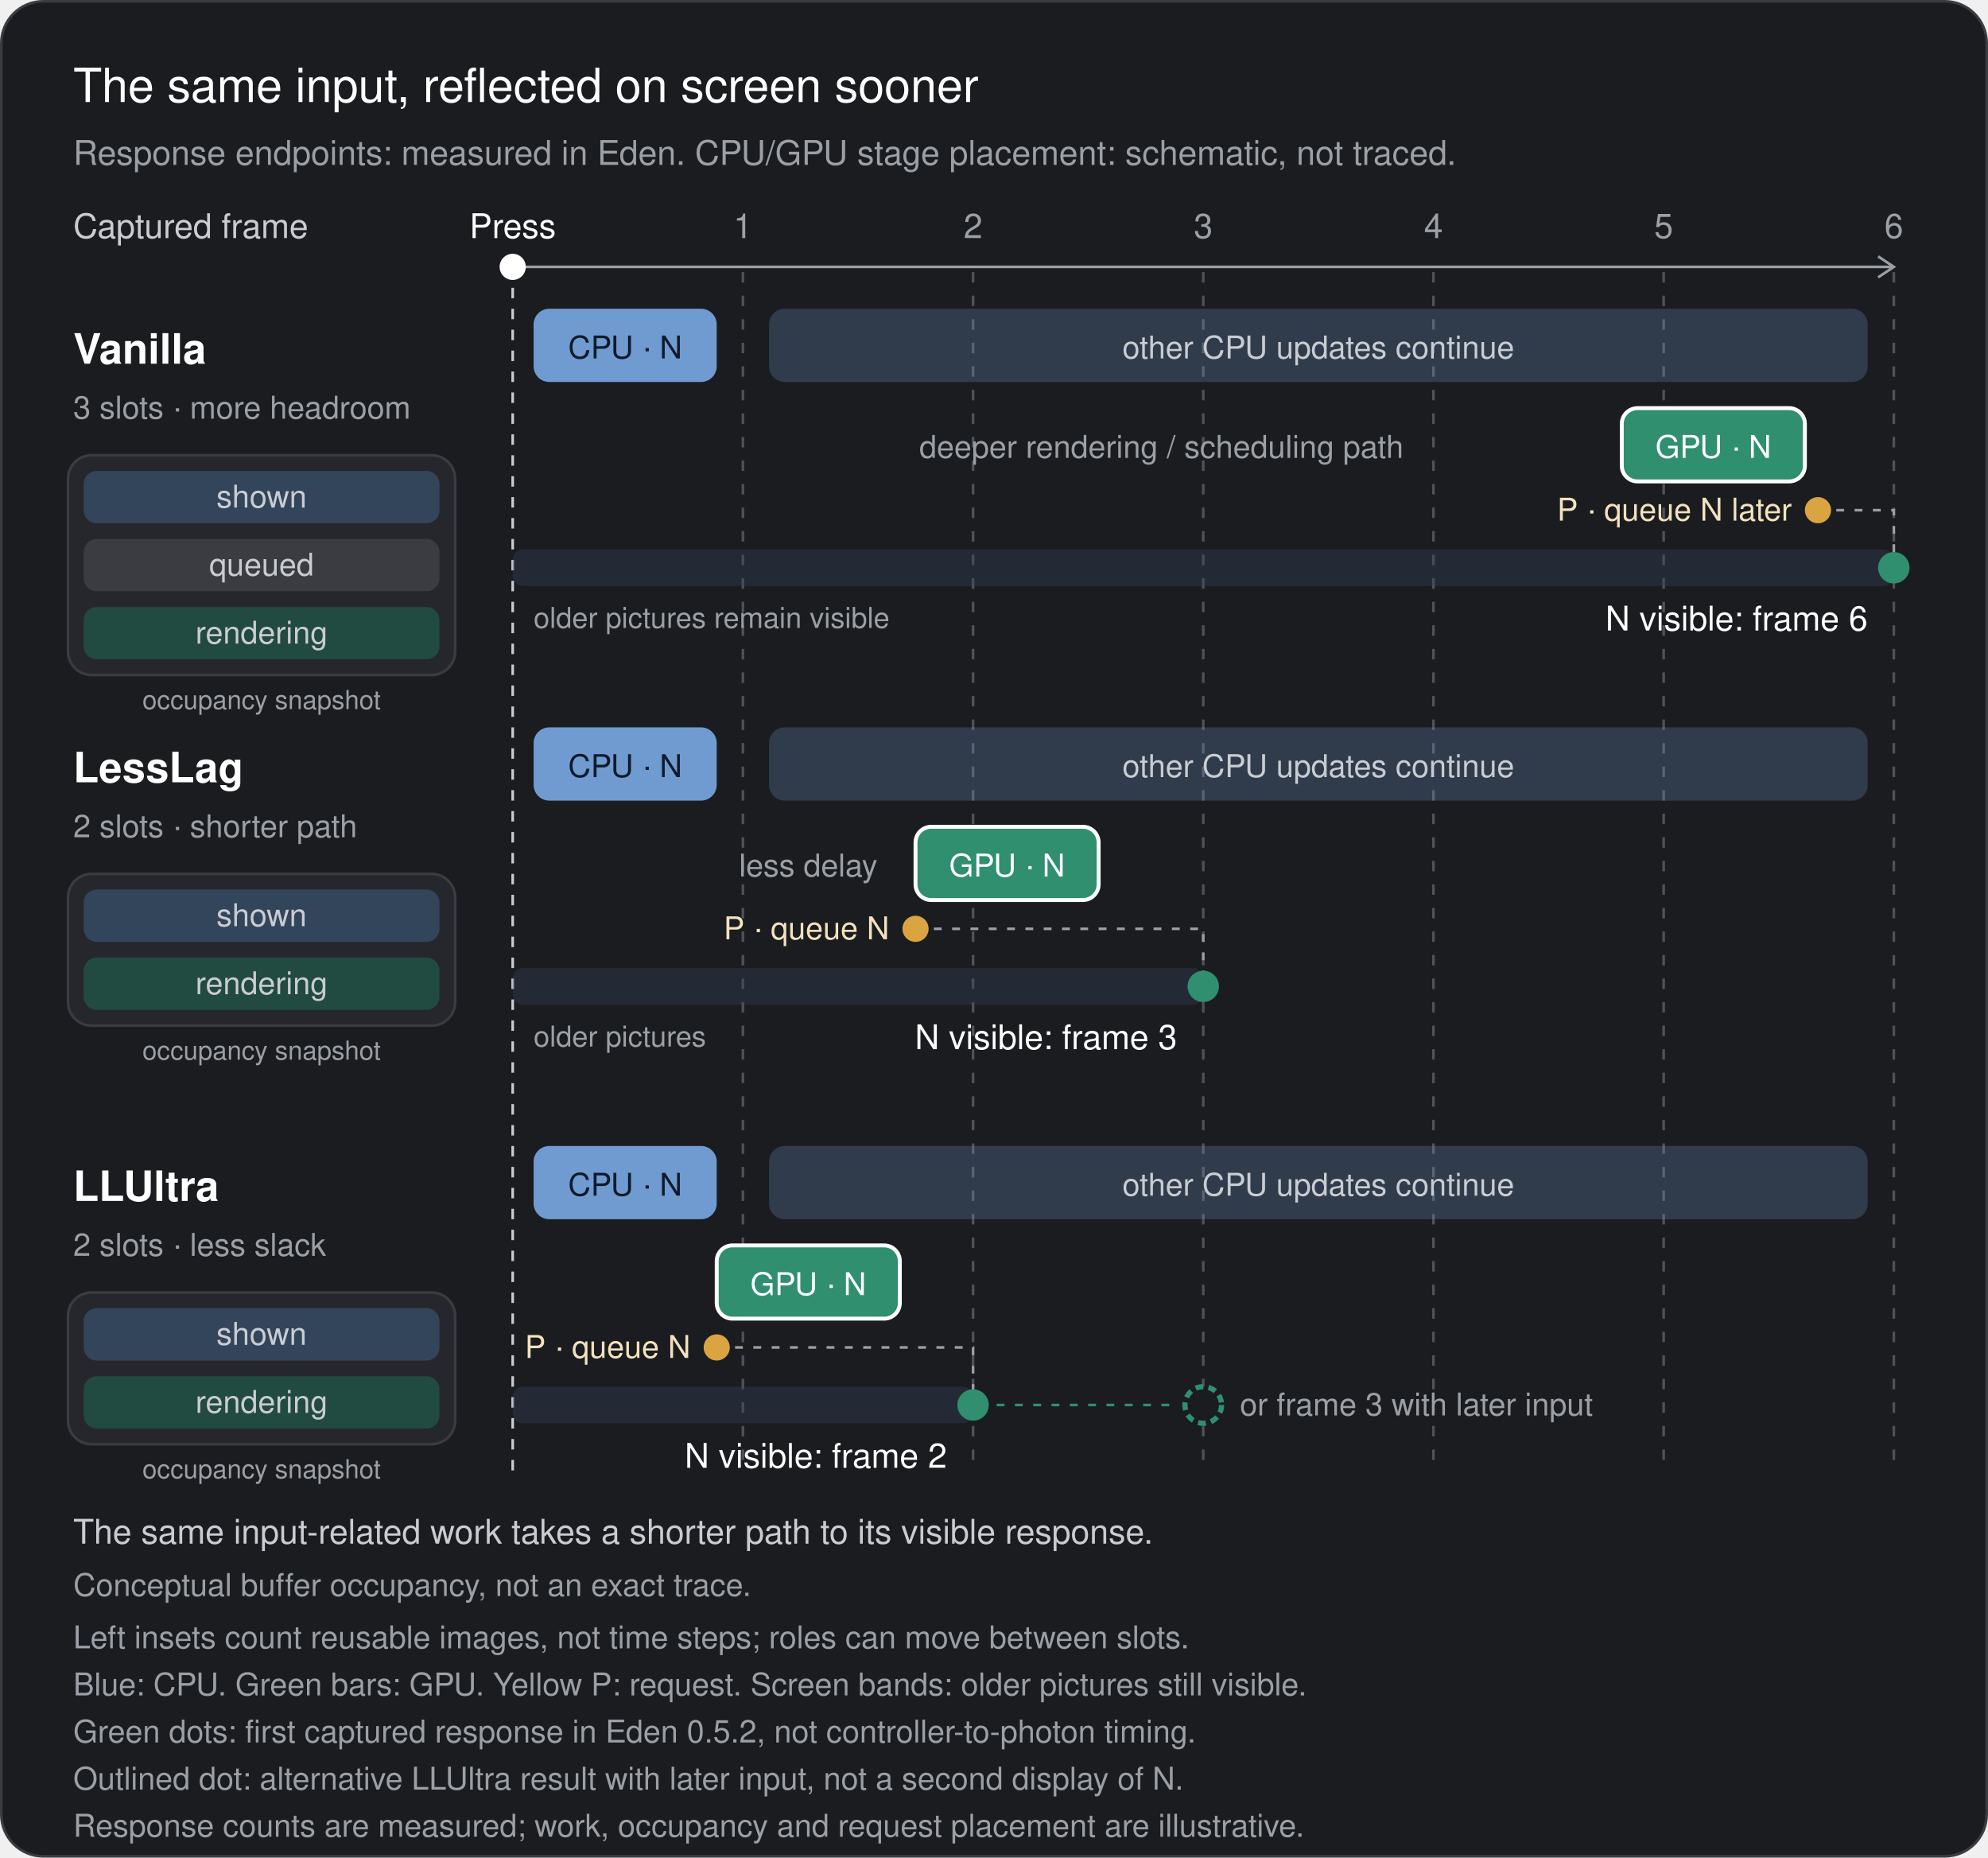
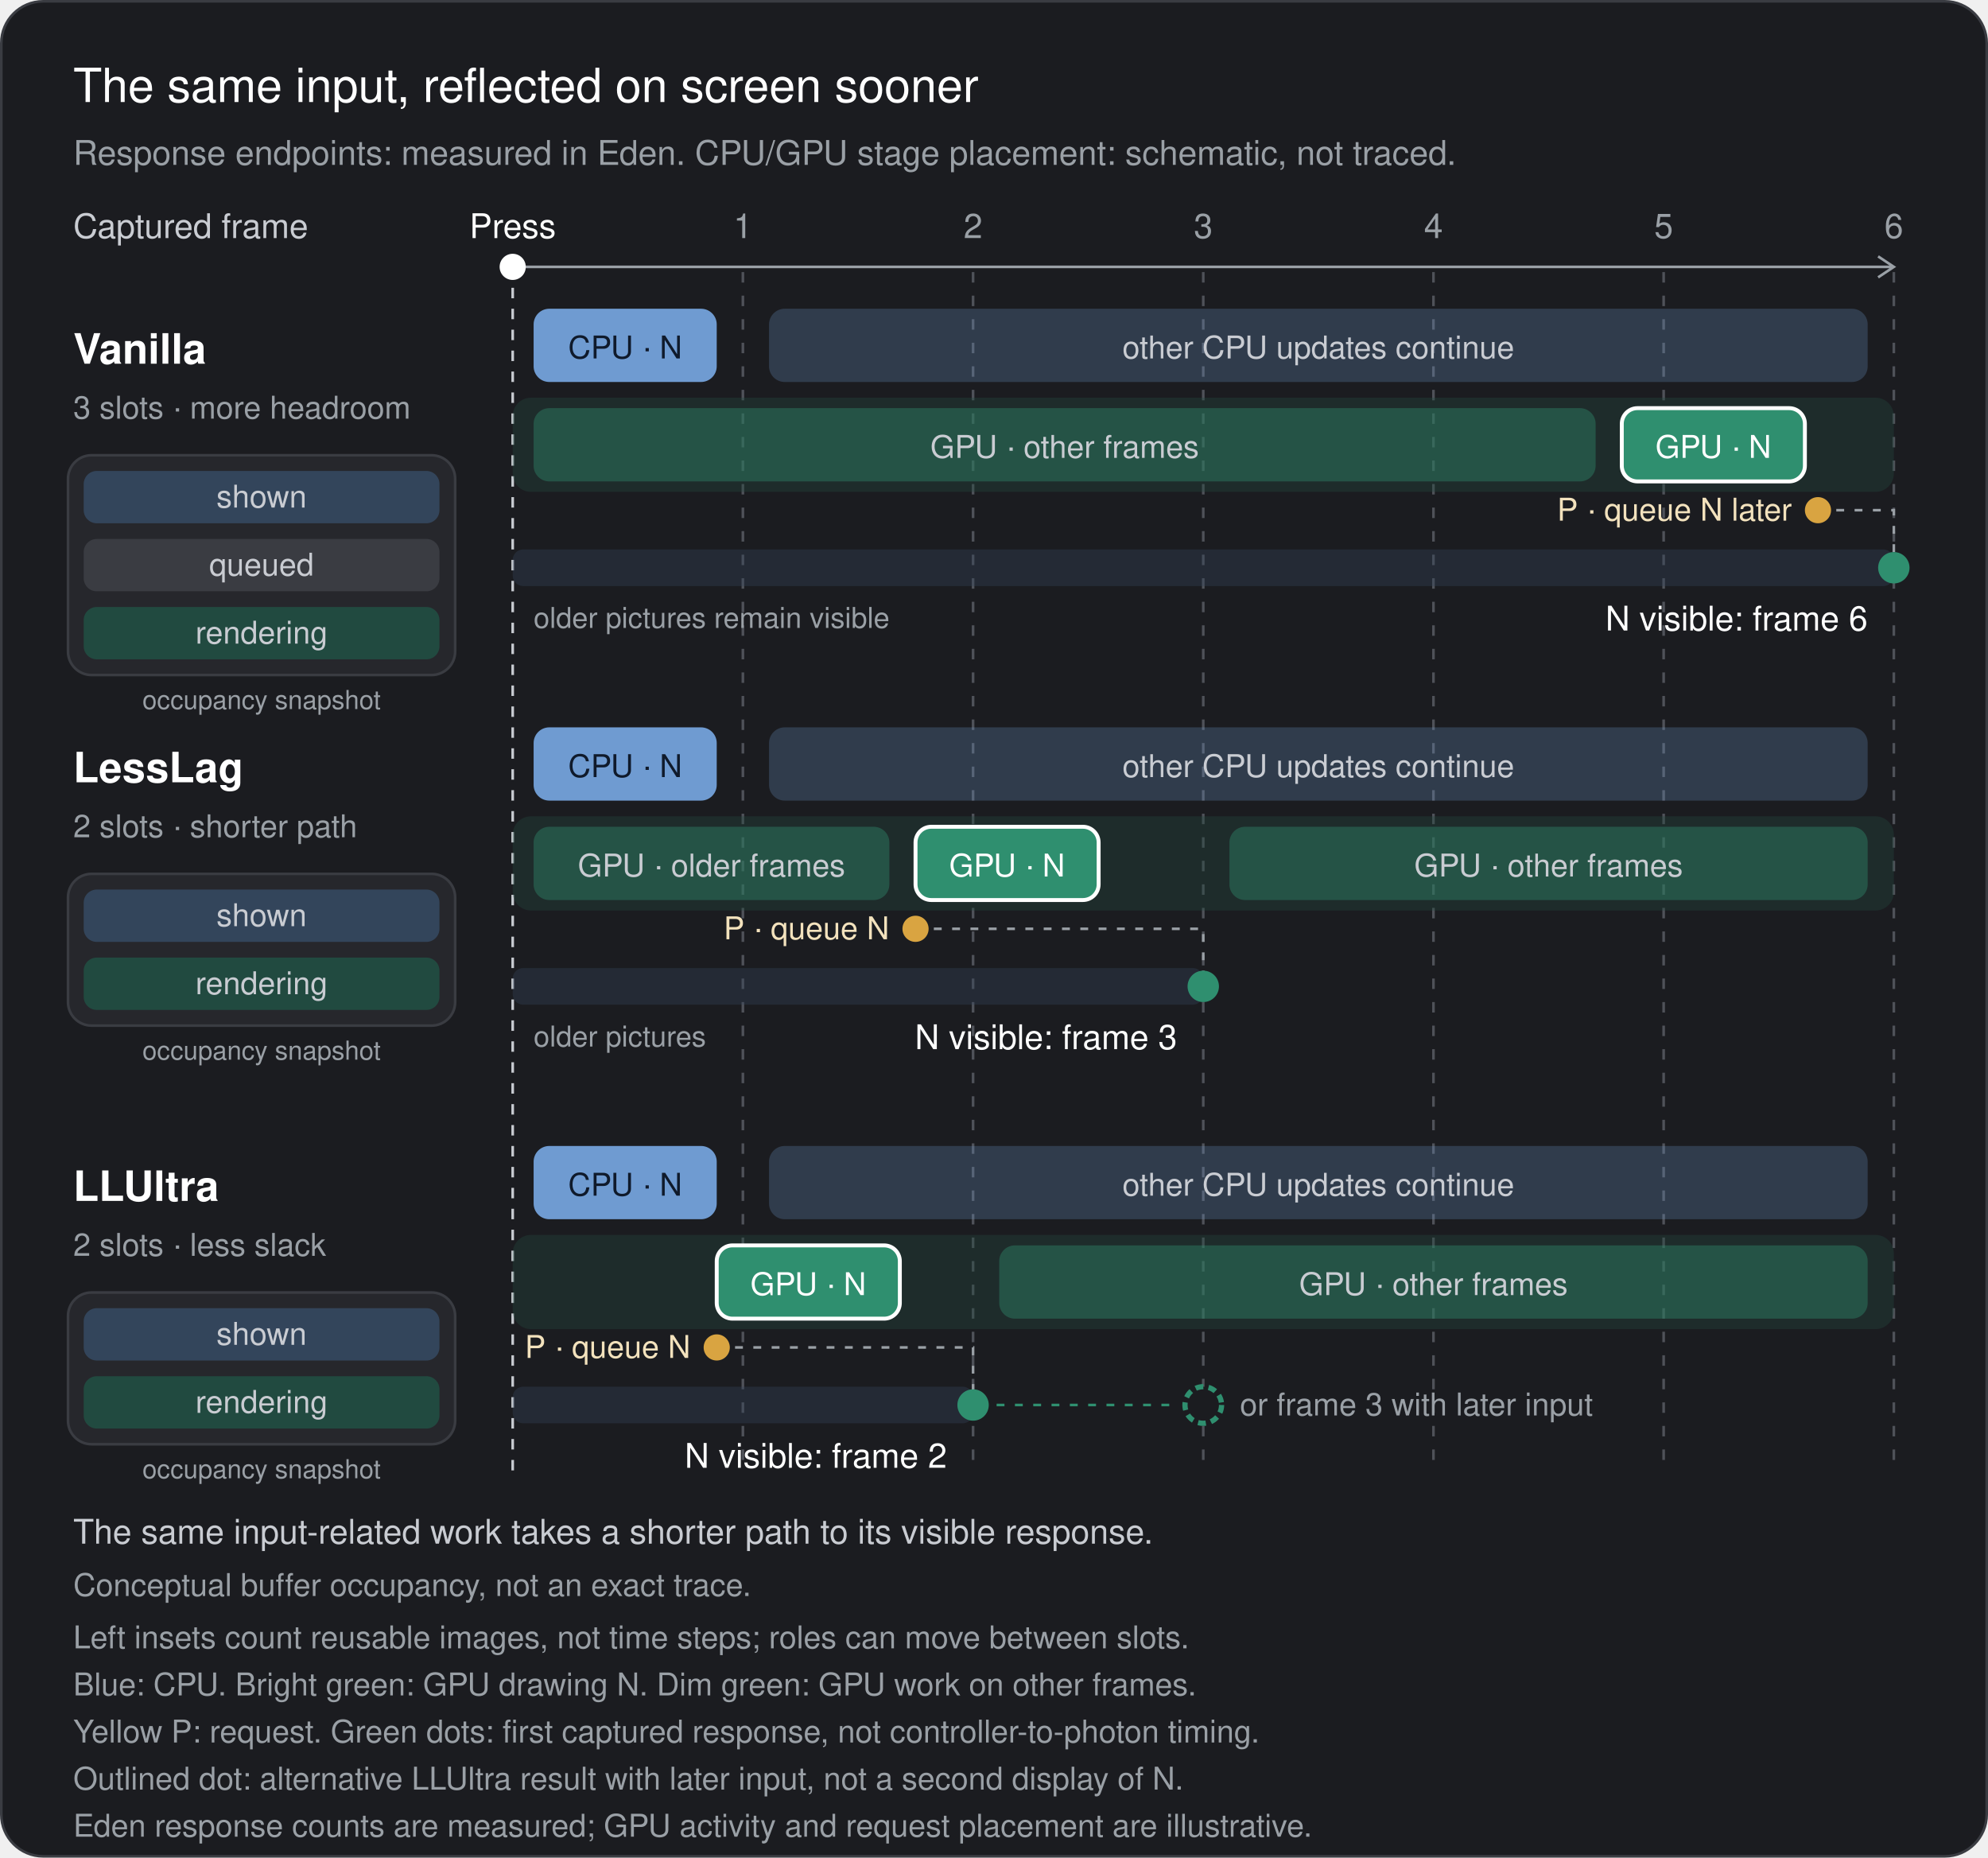
<svg xmlns="http://www.w3.org/2000/svg" width="760" height="710" viewBox="0 0 760 710" font-family="Segoe UI, Helvetica, Arial, sans-serif" role="img" aria-labelledby="title desc">
  <rect x="0.5" y="0.5" width="759" height="709" rx="16" fill="#1b1c20" stroke="#3a3c42" />
  <text x="28" y="39" fill="#ffffff" font-size="18">The same input, reflected on screen sooner</text>
  <text x="28" y="63" fill="#9aa0a6" font-size="13">Response endpoints: measured in Eden. CPU/GPU stage placement: schematic, not traced.</text>
  <text x="28" y="91" fill="#c9ccd2" font-size="13">Captured frame</text>
  <g fill="#9aa0a6" font-size="13" text-anchor="middle">
    <text x="196" y="91" fill="#ffffff">Press</text>
    <text x="284" y="91">1</text>
    <text x="372" y="91">2</text>
    <text x="460" y="91">3</text>
    <text x="548" y="91">4</text>
    <text x="636" y="91">5</text>
    <text x="724" y="91">6</text>
  </g>
  <path d="M196 102H724 M718 98L724 102L718 106" stroke="#9aa0a6" fill="none" />
  <g stroke="#6b6f78" stroke-dasharray="4 5" opacity="0.65">
    <line x1="284" y1="104" x2="284" y2="562" />
    <line x1="372" y1="104" x2="372" y2="562" />
    <line x1="460" y1="104" x2="460" y2="562" />
    <line x1="548" y1="104" x2="548" y2="562" />
    <line x1="636" y1="104" x2="636" y2="562" />
    <line x1="724" y1="104" x2="724" y2="562" />
  </g>
  <path d="M196 102V562" stroke="#c9ccd2" stroke-dasharray="4 4" />
  <circle cx="196" cy="102" r="5" fill="#ffffff" />
  <g fill="#ffffff" font-size="16" font-weight="600">
    <text x="28" y="139">Vanilla</text>
    <text x="28" y="299">LessLag</text>
    <text x="28" y="459">LLUltra</text>
  </g>
  <g fill="#9aa0a6" font-size="12">
    <text x="28" y="160">3 slots · more headroom</text>
    <text x="28" y="320">2 slots · shorter path</text>
    <text x="28" y="480">2 slots · less slack</text>
  </g>
  <g fill="#6f9bd1">
    <rect x="204" y="118" width="70" height="28" rx="6" />
    <rect x="204" y="278" width="70" height="28" rx="6" />
    <rect x="204" y="438" width="70" height="28" rx="6" />
  </g>
  <g fill="#6f9bd1" opacity="0.25">
    <rect x="294" y="118" width="420" height="28" rx="6" />
    <rect x="294" y="278" width="420" height="28" rx="6" />
    <rect x="294" y="438" width="420" height="28" rx="6" />
  </g>
  <g fill="#0f1a2b" font-size="12" text-anchor="middle">
    <text x="239" y="137">CPU · N</text>
    <text x="239" y="297">CPU · N</text>
    <text x="239" y="457">CPU · N</text>
  </g>
  <g fill="#c9ccd2" font-size="12" text-anchor="middle">
    <text x="504" y="137">other CPU updates continue</text>
    <text x="504" y="297">other CPU updates continue</text>
    <text x="504" y="457">other CPU updates continue</text>
  </g>
  <g id="vanilla-occupancy">
    <rect x="26" y="174" width="148" height="84" rx="9" fill="#26272c" stroke="#3a3c42" />
    <rect x="32" y="180" width="136" height="20" rx="5" fill="#33455b" />
    <rect x="32" y="206" width="136" height="20" rx="5" fill="#3a3c42" />
    <rect x="32" y="232" width="136" height="20" rx="5" fill="#214a40" />
    <g fill="#c9ccd2" font-size="12" text-anchor="middle">
      <text x="100" y="194">shown</text>
      <text x="100" y="220">queued</text>
      <text x="100" y="246">rendering</text>
    </g>
  </g>
  <g id="lesslag-occupancy">
    <rect x="26" y="334" width="148" height="58" rx="9" fill="#26272c" stroke="#3a3c42" />
    <rect x="32" y="340" width="136" height="20" rx="5" fill="#33455b" />
    <rect x="32" y="366" width="136" height="20" rx="5" fill="#214a40" />
    <g fill="#c9ccd2" font-size="12" text-anchor="middle">
      <text x="100" y="354">shown</text>
      <text x="100" y="380">rendering</text>
    </g>
  </g>
  <g id="llultra-occupancy">
    <rect x="26" y="494" width="148" height="58" rx="9" fill="#26272c" stroke="#3a3c42" />
    <rect x="32" y="500" width="136" height="20" rx="5" fill="#33455b" />
    <rect x="32" y="526" width="136" height="20" rx="5" fill="#214a40" />
    <g fill="#c9ccd2" font-size="12" text-anchor="middle">
      <text x="100" y="514">shown</text>
      <text x="100" y="540">rendering</text>
    </g>
  </g>
  <g fill="#9aa0a6" font-size="10" text-anchor="middle">
    <text x="100" y="271">occupancy snapshot</text>
    <text x="100" y="405">occupancy snapshot</text>
    <text x="100" y="565">occupancy snapshot</text>
  </g>
-   <g fill="#9aa0a6" font-size="12" text-anchor="middle">
-     <text x="444" y="175">deeper rendering / scheduling path</text>
-     <text x="309" y="335">less delay</text>
+   <g id="gpu-activity-tracks">
+     <g fill="#214a40" opacity="0.35">
+       <rect x="196" y="152" width="528" height="36" rx="7" />
+       <rect x="196" y="312" width="528" height="36" rx="7" />
+       <rect x="196" y="472" width="528" height="36" rx="7" />
+     </g>
+     <g fill="#2f8f6f" opacity="0.4">
+       <rect x="204" y="156" width="406" height="28" rx="6" />
+       <rect x="204" y="316" width="136" height="28" rx="6" />
+       <rect x="470" y="316" width="244" height="28" rx="6" />
+       <rect x="382" y="476" width="332" height="28" rx="6" />
+     </g>
+     <g fill="#c9ccd2" font-size="12" text-anchor="middle">
+       <text x="407" y="175">GPU · other frames</text>
+       <text x="272" y="335">GPU · older frames</text>
+       <text x="592" y="335">GPU · other frames</text>
+       <text x="548" y="495">GPU · other frames</text>
+     </g>
  </g>
  <g fill="#2f8f6f" stroke="#ffffff" stroke-width="1.5">
    <rect x="620" y="156" width="70" height="28" rx="6" />
    <rect x="350" y="316" width="70" height="28" rx="6" />
    <rect x="274" y="476" width="70" height="28" rx="6" />
  </g>
  <g fill="#ffffff" font-size="12" text-anchor="middle">
    <text x="655" y="175">GPU · N</text>
    <text x="385" y="335">GPU · N</text>
    <text x="309" y="495">GPU · N</text>
  </g>
  <g fill="#33455b" opacity="0.35">
    <rect x="196" y="210" width="528" height="14" rx="4" />
    <rect x="196" y="370" width="264" height="14" rx="4" />
    <rect x="196" y="530" width="176" height="14" rx="4" />
  </g>
  <g fill="#9aa0a6" font-size="11">
    <text x="204" y="240">older pictures remain visible</text>
    <text x="204" y="400">older pictures</text>
  </g>
  <g stroke="#9aa0a6" stroke-dasharray="3 4">
    <path d="M695 195H724V217 M350 355H460V377 M274 515H372V537" fill="none" />
  </g>
  <g fill="#d9a441">
    <circle cx="695" cy="195" r="5" />
    <circle cx="350" cy="355" r="5" />
    <circle cx="274" cy="515" r="5" />
  </g>
  <g fill="#f3e2bd" font-size="12">
    <text x="685" y="199" text-anchor="end">P · queue N later</text>
    <text x="340" y="359" text-anchor="end">P · queue N</text>
    <text x="264" y="519" text-anchor="end">P · queue N</text>
  </g>
  <g fill="#2f8f6f">
    <circle cx="724" cy="217" r="6" />
    <circle cx="460" cy="377" r="6" />
    <circle cx="372" cy="537" r="6" />
  </g>
  <line x1="381" y1="537" x2="450" y2="537" stroke="#2f8f6f" stroke-dasharray="3 4" />
  <circle cx="460" cy="537" r="7" fill="#1b1c20" stroke="#2f8f6f" stroke-width="2" stroke-dasharray="3 2" />
  <g fill="#ffffff" font-size="13">
    <text x="714" y="241" text-anchor="end">N visible: frame 6</text>
    <text x="450" y="401" text-anchor="end">N visible: frame 3</text>
    <text x="362" y="561" text-anchor="end">N visible: frame 2</text>
  </g>
  <text x="474" y="541" fill="#9aa0a6" font-size="12">or frame 3 with later input</text>
  <text x="28" y="590" fill="#c9ccd2" font-size="13">The same input-related work takes a shorter path to its visible response.</text>
  <g fill="#9aa0a6" font-size="12">
    <text x="28" y="610">Conceptual buffer occupancy, not an exact trace.</text>
    <text x="28" y="630">Left insets count reusable images, not time steps; roles can move between slots.</text>
-     <text x="28" y="648">Blue: CPU. Green bars: GPU. Yellow P: request. Screen bands: older pictures still visible.</text>
-     <text x="28" y="666">Green dots: first captured response in Eden 0.5.2, not controller-to-photon timing.</text>
+     <text x="28" y="648">Blue: CPU. Bright green: GPU drawing N. Dim green: GPU work on other frames.</text>
+     <text x="28" y="666">Yellow P: request. Green dots: first captured response, not controller-to-photon timing.</text>
    <text x="28" y="684">Outlined dot: alternative LLUltra result with later input, not a second display of N.</text>
-     <text x="28" y="702">Response counts are measured; work, occupancy and request placement are illustrative.</text>
+     <text x="28" y="702">Eden response counts are measured; GPU activity and request placement are illustrative.</text>
  </g>
</svg>
